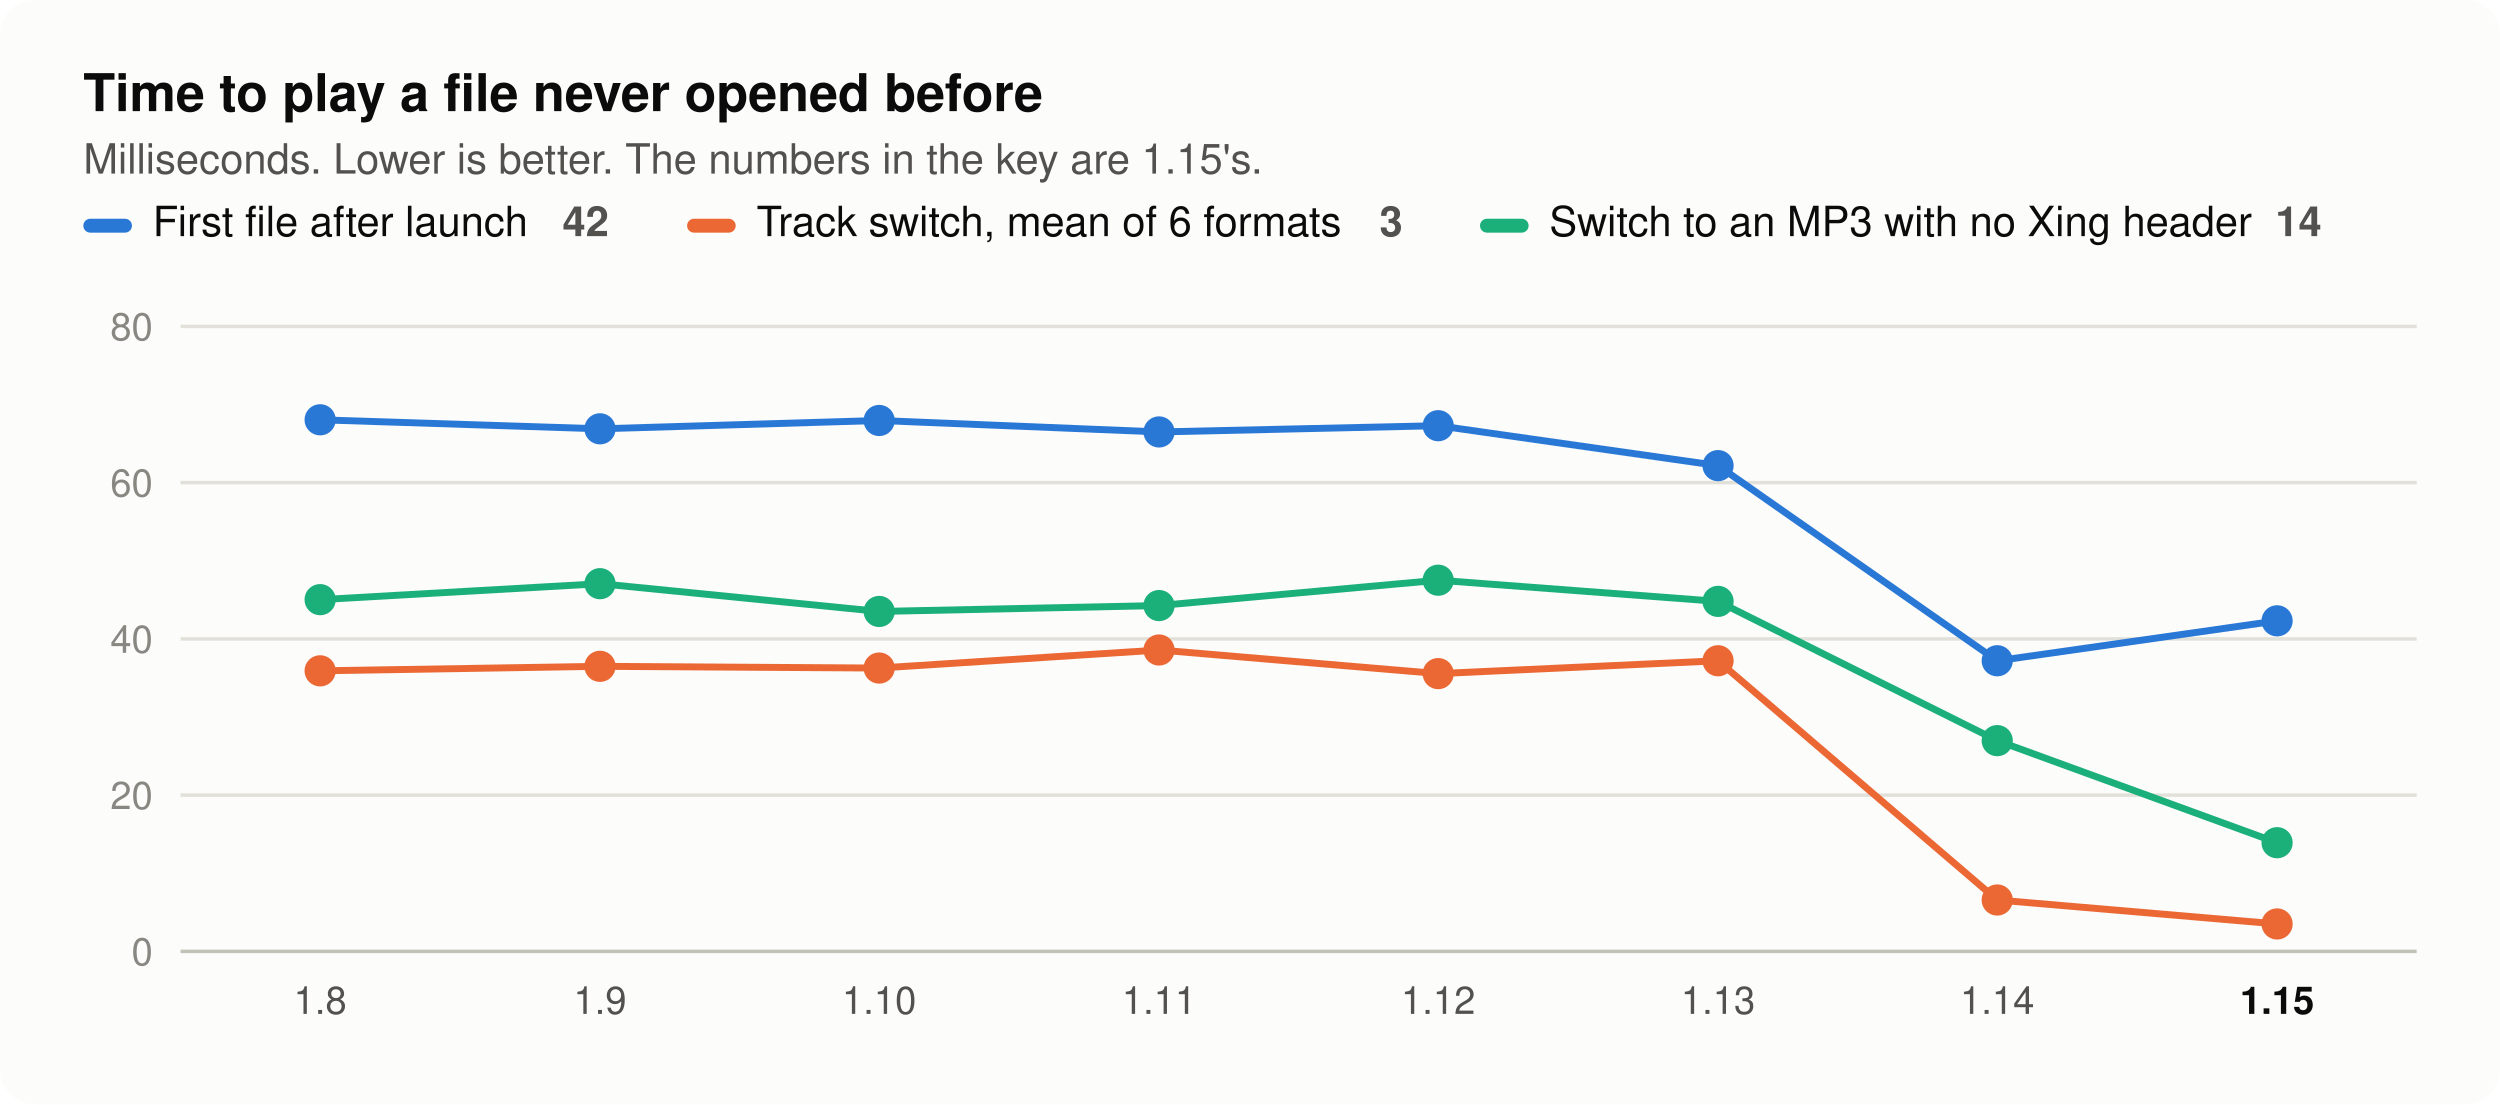
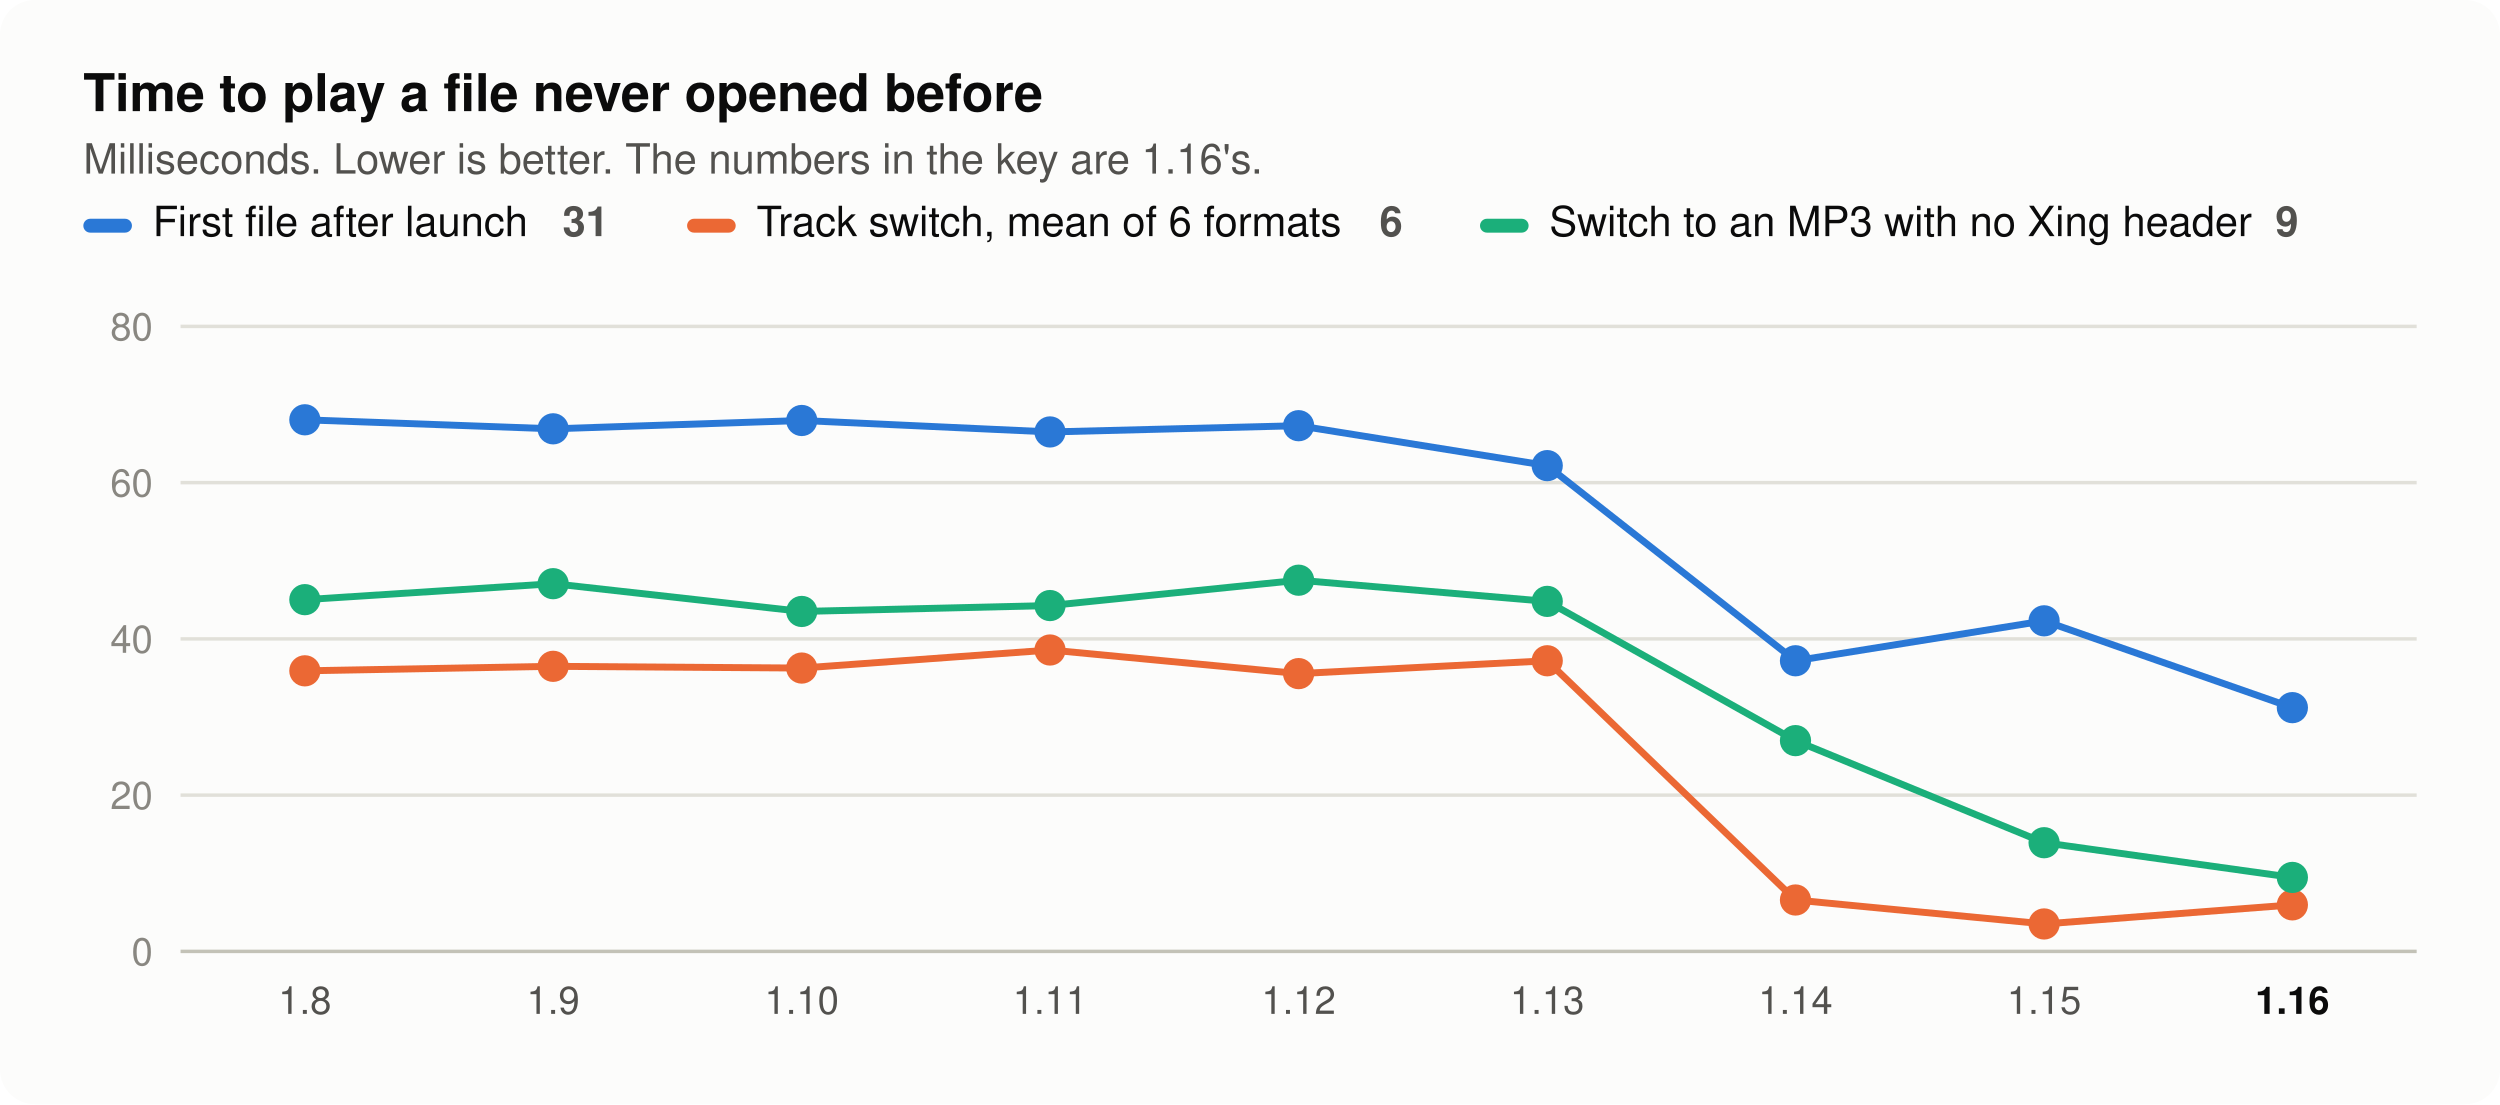
<svg xmlns="http://www.w3.org/2000/svg" viewBox="0 0 720 318" width="720" height="318" font-family="-apple-system,BlinkMacSystemFont,'Segoe UI',Helvetica,Arial,sans-serif" role="img" aria-label="Time to play a file never opened before">
  <style>.bg{fill:#fcfcfb}.t{fill:#0b0b0b}.m{fill:#52514e}.q{fill:#898781}.box{fill:#f0efec}.g{stroke:#e1e0d9}.a{stroke:#c3c2b7}.k{stroke:#b9b8b2}.ring{stroke:#fcfcfb}.s0{fill:#2a78d6;stroke:#2a78d6}.s1{fill:#eb6834;stroke:#eb6834}.s2{fill:#1baf7a;stroke:#1baf7a}@media (prefers-color-scheme:dark){.bg{fill:#1a1a19}.t{fill:#f0efec}.m{fill:#c3c2b7}.q{fill:#898781}.box{fill:#262624}.g{stroke:#2c2c2a}.a{stroke:#383835}.k{stroke:#55554f}.ring{stroke:#1a1a19}.s0{fill:#3987e5;stroke:#3987e5}.s1{fill:#d95926;stroke:#d95926}.s2{fill:#199e70;stroke:#199e70}}text{font-variant-numeric:tabular-nums}.ln{fill:none;stroke-linejoin:round;stroke-linecap:round}rect.s0,rect.s1,rect.s2,rect.s3,rect.s4,rect.s5,rect.s6,rect.s7,rect.sg{stroke:none}</style>
  <rect class="bg" width="720" height="318" rx="10" />
  <text class="t" x="24.0" y="32.0" font-size="15" text-anchor="start" font-weight="600">Time to play a file never opened before</text>
-   <text class="m" x="24.0" y="50.0" font-size="12" text-anchor="start">Milliseconds. Lower is better. The numbers in the key are 1.15's.</text>
+   <text class="m" x="24.0" y="50.0" font-size="12" text-anchor="start">Milliseconds. Lower is better. The numbers in the key are 1.16's.</text>
  <rect class="s0" x="24" y="63.0" width="14" height="4" rx="2" />
  <text class="t" x="44.0" y="68.0" font-size="12" text-anchor="start">First file after launch</text>
-   <text class="m" x="162.0" y="68.0" font-size="12" text-anchor="start" font-weight="600">42</text>
+   <text class="m" x="162.0" y="68.0" font-size="12" text-anchor="start" font-weight="600">31</text>
  <rect class="s1" x="197.88" y="63.0" width="14" height="4" rx="2" />
  <text class="t" x="217.9" y="68.0" font-size="12" text-anchor="start">Track switch, mean of 6 formats</text>
-   <text class="m" x="397.3" y="68.0" font-size="12" text-anchor="start" font-weight="600">3</text>
+   <text class="m" x="397.3" y="68.0" font-size="12" text-anchor="start" font-weight="600">6</text>
  <rect class="s2" x="426.24" y="63.0" width="14" height="4" rx="2" />
  <text class="t" x="446.2" y="68.0" font-size="12" text-anchor="start">Switch to an MP3 with no Xing header</text>
-   <text class="m" x="655.3" y="68.0" font-size="12" text-anchor="start" font-weight="600">14</text>
+   <text class="m" x="655.3" y="68.0" font-size="12" text-anchor="start" font-weight="600">9</text>
  <line class="a" x1="52.0" y1="274.0" x2="696.0" y2="274.0" stroke-width="1" />
  <text class="q" x="44.0" y="278.0" font-size="11" text-anchor="end">0</text>
  <line class="g" x1="52.0" y1="229.0" x2="696.0" y2="229.0" stroke-width="1" />
  <text class="q" x="44.0" y="233.0" font-size="11" text-anchor="end">20</text>
  <line class="g" x1="52.0" y1="184.0" x2="696.0" y2="184.0" stroke-width="1" />
  <text class="q" x="44.0" y="188.0" font-size="11" text-anchor="end">40</text>
  <line class="g" x1="52.0" y1="139.0" x2="696.0" y2="139.0" stroke-width="1" />
  <text class="q" x="44.0" y="143.0" font-size="11" text-anchor="end">60</text>
  <line class="g" x1="52.0" y1="94.0" x2="696.0" y2="94.0" stroke-width="1" />
  <text class="q" x="44.0" y="98.0" font-size="11" text-anchor="end">80</text>
-   <text class="m" x="92.2" y="292.0" font-size="11" text-anchor="middle">1.8</text>
-   <text class="m" x="172.8" y="292.0" font-size="11" text-anchor="middle">1.9</text>
-   <text class="m" x="253.2" y="292.0" font-size="11" text-anchor="middle">1.10</text>
-   <text class="m" x="333.8" y="292.0" font-size="11" text-anchor="middle">1.11</text>
-   <text class="m" x="414.2" y="292.0" font-size="11" text-anchor="middle">1.12</text>
-   <text class="m" x="494.8" y="292.0" font-size="11" text-anchor="middle">1.13</text>
-   <text class="m" x="575.2" y="292.0" font-size="11" text-anchor="middle">1.14</text>
-   <text class="t" x="655.8" y="292.0" font-size="11" text-anchor="middle" font-weight="600">1.15</text>
-   <path class="ln s0" stroke-width="2" d="M92.2,120.9 L172.8,123.5 L253.2,121.1 L333.8,124.4 L414.2,122.6 L494.8,134.1 L575.2,190.3 L655.8,178.8" />
-   <circle class="s0 ring" cx="92.2" cy="120.9" r="3.5" stroke-width="2" />
-   <circle class="s0 ring" cx="172.8" cy="123.5" r="3.5" stroke-width="2" />
-   <circle class="s0 ring" cx="253.2" cy="121.1" r="3.5" stroke-width="2" />
-   <circle class="s0 ring" cx="333.8" cy="124.4" r="3.5" stroke-width="2" />
-   <circle class="s0 ring" cx="414.2" cy="122.6" r="3.5" stroke-width="2" />
-   <circle class="s0 ring" cx="494.8" cy="134.1" r="3.5" stroke-width="2" />
-   <circle class="s0 ring" cx="575.2" cy="190.3" r="3.5" stroke-width="2" />
-   <circle class="s0 ring" cx="655.8" cy="178.8" r="3.5" stroke-width="2" />
-   <path class="ln s1" stroke-width="2" d="M92.2,193.2 L172.8,191.9 L253.2,192.4 L333.8,187.2 L414.2,194.0 L494.8,190.3 L575.2,259.2 L655.8,266.1" />
-   <circle class="s1 ring" cx="92.2" cy="193.2" r="3.5" stroke-width="2" />
-   <circle class="s1 ring" cx="172.8" cy="191.9" r="3.5" stroke-width="2" />
-   <circle class="s1 ring" cx="253.2" cy="192.4" r="3.5" stroke-width="2" />
-   <circle class="s1 ring" cx="333.8" cy="187.2" r="3.5" stroke-width="2" />
-   <circle class="s1 ring" cx="414.2" cy="194.0" r="3.5" stroke-width="2" />
-   <circle class="s1 ring" cx="494.8" cy="190.3" r="3.5" stroke-width="2" />
-   <circle class="s1 ring" cx="575.2" cy="259.2" r="3.5" stroke-width="2" />
-   <circle class="s1 ring" cx="655.8" cy="266.1" r="3.5" stroke-width="2" />
-   <path class="ln s2" stroke-width="2" d="M92.2,172.7 L172.8,168.1 L253.2,176.1 L333.8,174.4 L414.2,167.1 L494.8,173.2 L575.2,213.3 L655.8,242.7" />
-   <circle class="s2 ring" cx="92.2" cy="172.7" r="3.5" stroke-width="2" />
-   <circle class="s2 ring" cx="172.8" cy="168.1" r="3.5" stroke-width="2" />
-   <circle class="s2 ring" cx="253.2" cy="176.1" r="3.5" stroke-width="2" />
-   <circle class="s2 ring" cx="333.8" cy="174.4" r="3.5" stroke-width="2" />
-   <circle class="s2 ring" cx="414.2" cy="167.1" r="3.5" stroke-width="2" />
-   <circle class="s2 ring" cx="494.8" cy="173.2" r="3.5" stroke-width="2" />
-   <circle class="s2 ring" cx="575.2" cy="213.3" r="3.5" stroke-width="2" />
-   <circle class="s2 ring" cx="655.8" cy="242.7" r="3.5" stroke-width="2" />
+   <text class="m" x="87.8" y="292.0" font-size="11" text-anchor="middle">1.8</text>
+   <text class="m" x="159.3" y="292.0" font-size="11" text-anchor="middle">1.9</text>
+   <text class="m" x="230.9" y="292.0" font-size="11" text-anchor="middle">1.10</text>
+   <text class="m" x="302.4" y="292.0" font-size="11" text-anchor="middle">1.11</text>
+   <text class="m" x="374.0" y="292.0" font-size="11" text-anchor="middle">1.12</text>
+   <text class="m" x="445.6" y="292.0" font-size="11" text-anchor="middle">1.13</text>
+   <text class="m" x="517.1" y="292.0" font-size="11" text-anchor="middle">1.14</text>
+   <text class="m" x="588.7" y="292.0" font-size="11" text-anchor="middle">1.15</text>
+   <text class="t" x="660.2" y="292.0" font-size="11" text-anchor="middle" font-weight="600">1.16</text>
+   <path class="ln s0" stroke-width="2" d="M87.8,120.9 L159.3,123.5 L230.9,121.1 L302.4,124.4 L374.0,122.6 L445.6,134.1 L517.1,190.3 L588.7,178.8 L660.2,203.8" />
+   <circle class="s0 ring" cx="87.8" cy="120.9" r="3.5" stroke-width="2" />
+   <circle class="s0 ring" cx="159.3" cy="123.5" r="3.5" stroke-width="2" />
+   <circle class="s0 ring" cx="230.9" cy="121.1" r="3.5" stroke-width="2" />
+   <circle class="s0 ring" cx="302.4" cy="124.4" r="3.5" stroke-width="2" />
+   <circle class="s0 ring" cx="374.0" cy="122.6" r="3.5" stroke-width="2" />
+   <circle class="s0 ring" cx="445.6" cy="134.1" r="3.5" stroke-width="2" />
+   <circle class="s0 ring" cx="517.1" cy="190.3" r="3.5" stroke-width="2" />
+   <circle class="s0 ring" cx="588.7" cy="178.8" r="3.5" stroke-width="2" />
+   <circle class="s0 ring" cx="660.2" cy="203.8" r="3.5" stroke-width="2" />
+   <path class="ln s1" stroke-width="2" d="M87.8,193.2 L159.3,191.9 L230.9,192.4 L302.4,187.2 L374.0,194.0 L445.6,190.3 L517.1,259.2 L588.7,266.1 L660.2,260.6" />
+   <circle class="s1 ring" cx="87.8" cy="193.2" r="3.5" stroke-width="2" />
+   <circle class="s1 ring" cx="159.3" cy="191.9" r="3.5" stroke-width="2" />
+   <circle class="s1 ring" cx="230.9" cy="192.4" r="3.5" stroke-width="2" />
+   <circle class="s1 ring" cx="302.4" cy="187.2" r="3.5" stroke-width="2" />
+   <circle class="s1 ring" cx="374.0" cy="194.0" r="3.5" stroke-width="2" />
+   <circle class="s1 ring" cx="445.6" cy="190.3" r="3.5" stroke-width="2" />
+   <circle class="s1 ring" cx="517.1" cy="259.2" r="3.5" stroke-width="2" />
+   <circle class="s1 ring" cx="588.7" cy="266.1" r="3.5" stroke-width="2" />
+   <circle class="s1 ring" cx="660.2" cy="260.6" r="3.5" stroke-width="2" />
+   <path class="ln s2" stroke-width="2" d="M87.8,172.7 L159.3,168.1 L230.9,176.1 L302.4,174.4 L374.0,167.1 L445.6,173.2 L517.1,213.3 L588.7,242.7 L660.2,252.7" />
+   <circle class="s2 ring" cx="87.8" cy="172.7" r="3.5" stroke-width="2" />
+   <circle class="s2 ring" cx="159.3" cy="168.1" r="3.5" stroke-width="2" />
+   <circle class="s2 ring" cx="230.9" cy="176.1" r="3.5" stroke-width="2" />
+   <circle class="s2 ring" cx="302.4" cy="174.4" r="3.5" stroke-width="2" />
+   <circle class="s2 ring" cx="374.0" cy="167.1" r="3.5" stroke-width="2" />
+   <circle class="s2 ring" cx="445.6" cy="173.2" r="3.5" stroke-width="2" />
+   <circle class="s2 ring" cx="517.1" cy="213.3" r="3.5" stroke-width="2" />
+   <circle class="s2 ring" cx="588.7" cy="242.7" r="3.5" stroke-width="2" />
+   <circle class="s2 ring" cx="660.2" cy="252.7" r="3.5" stroke-width="2" />
</svg>
